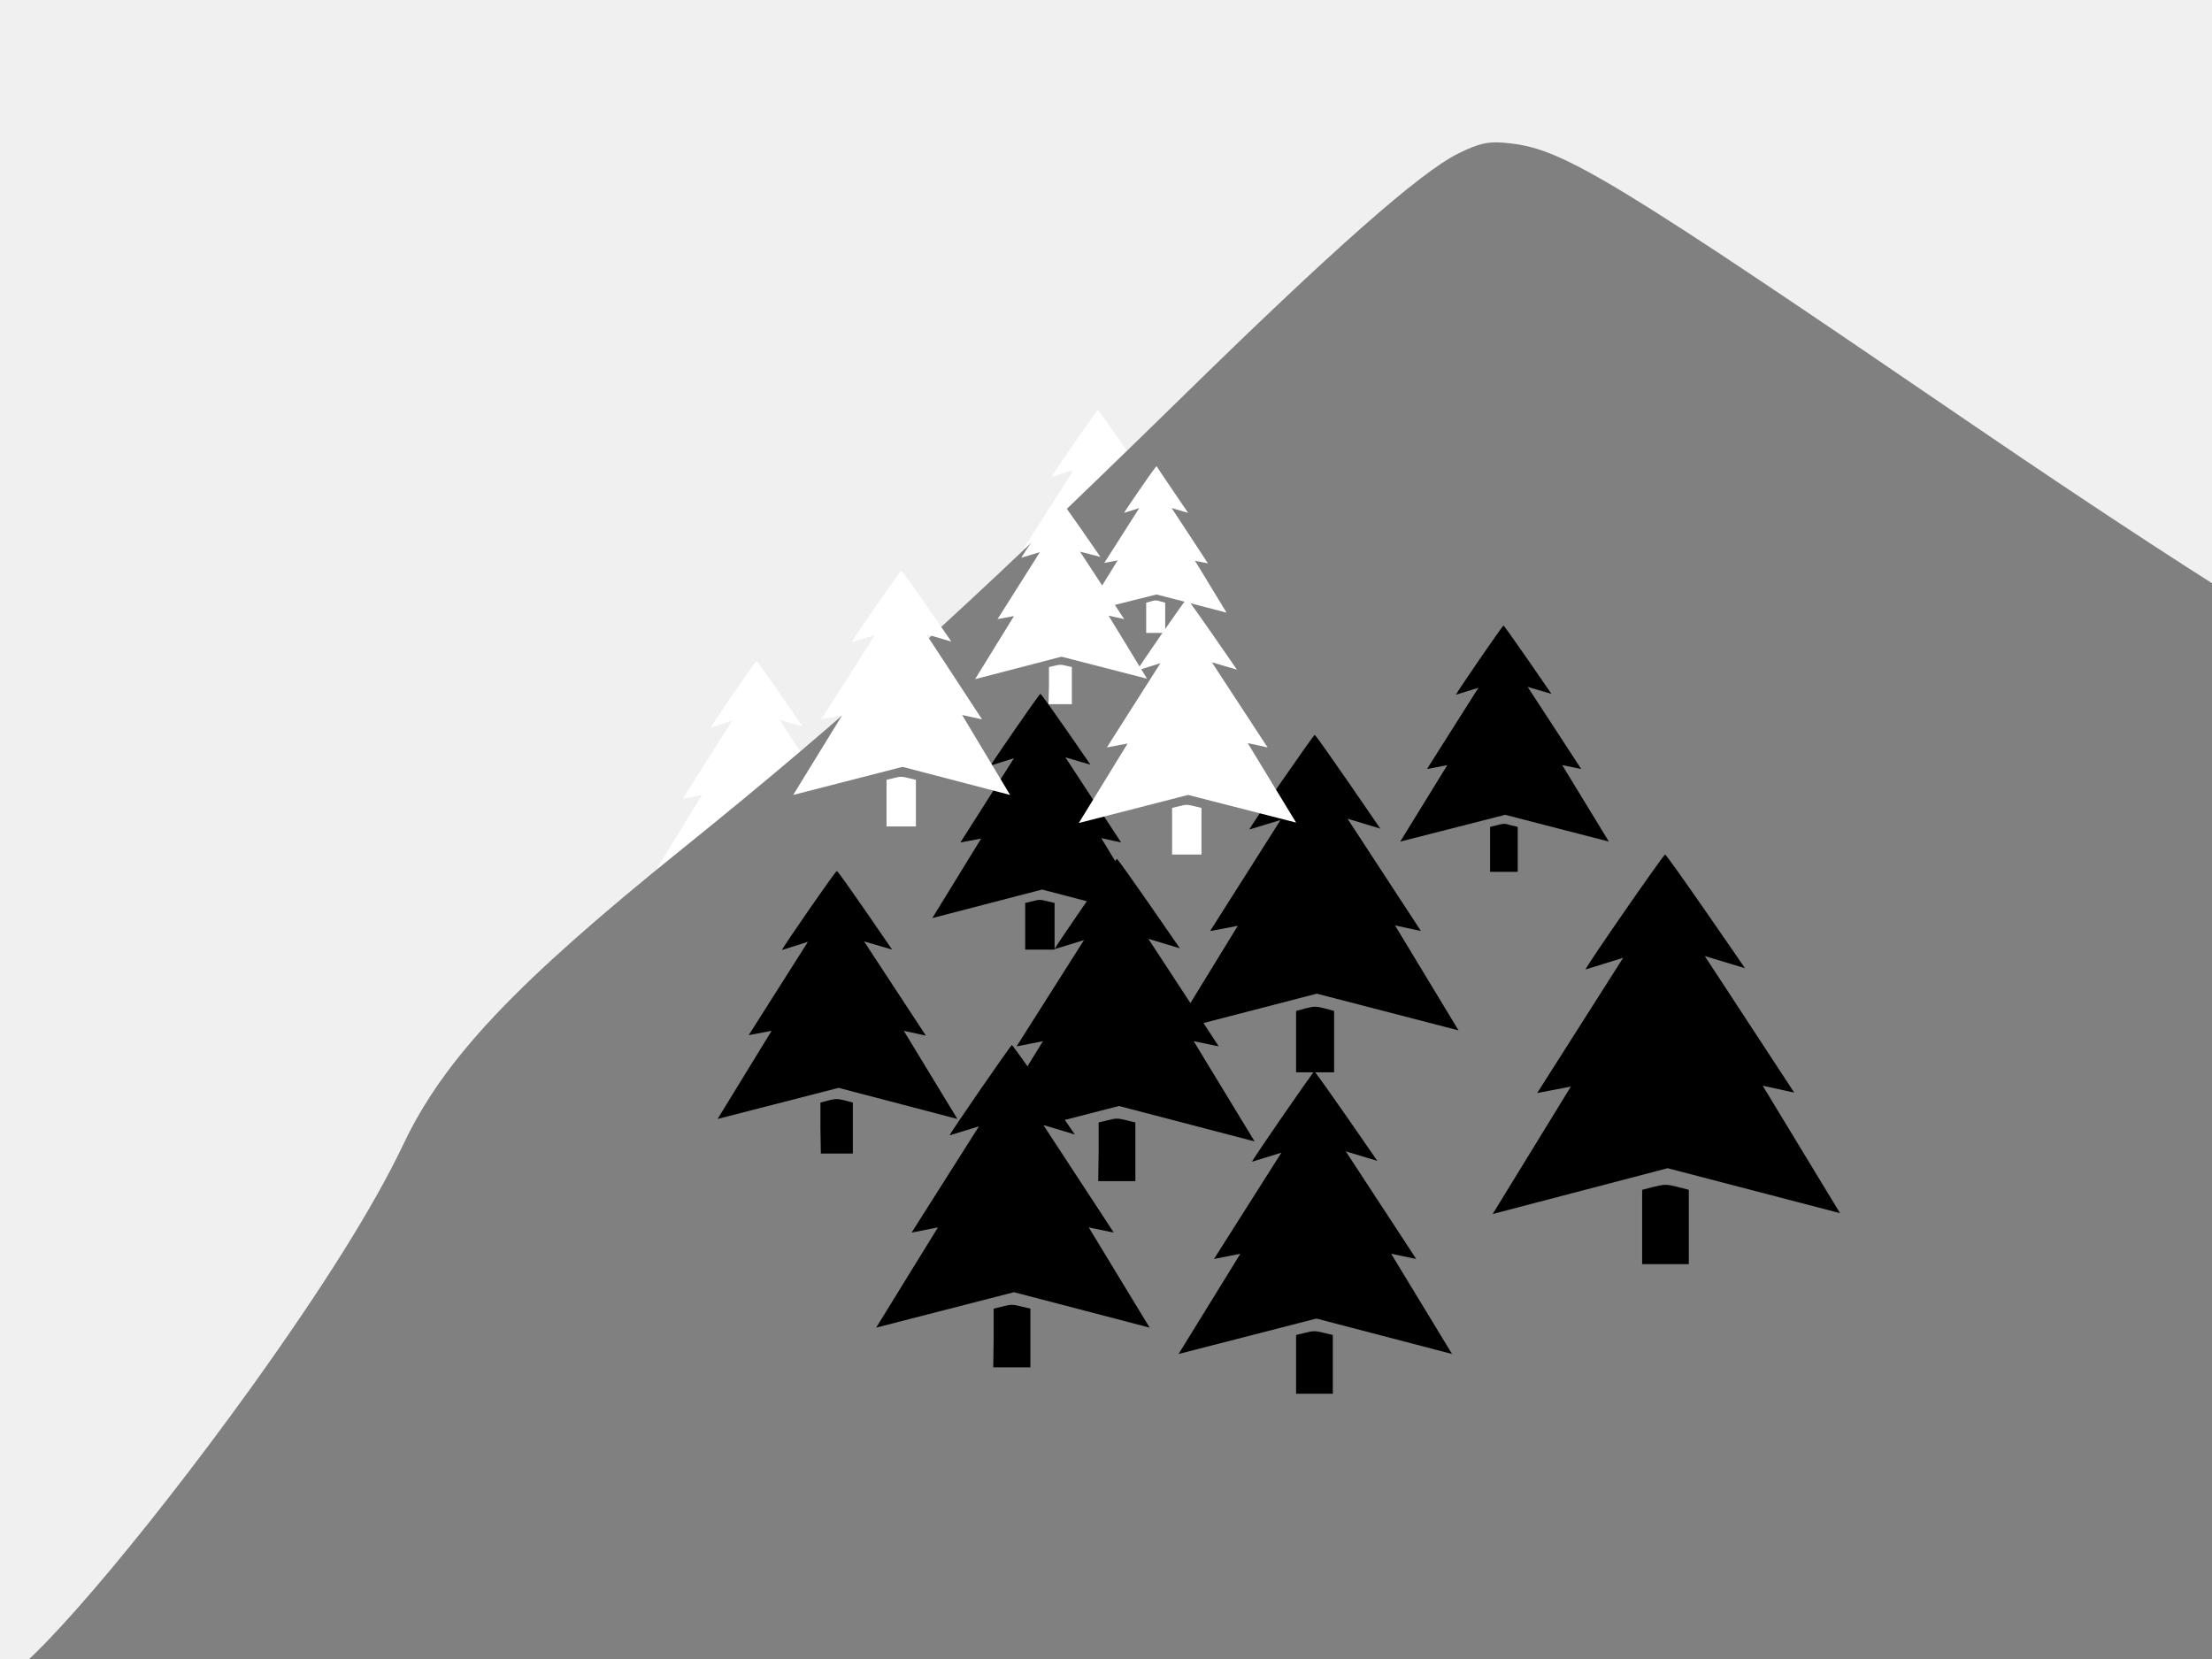
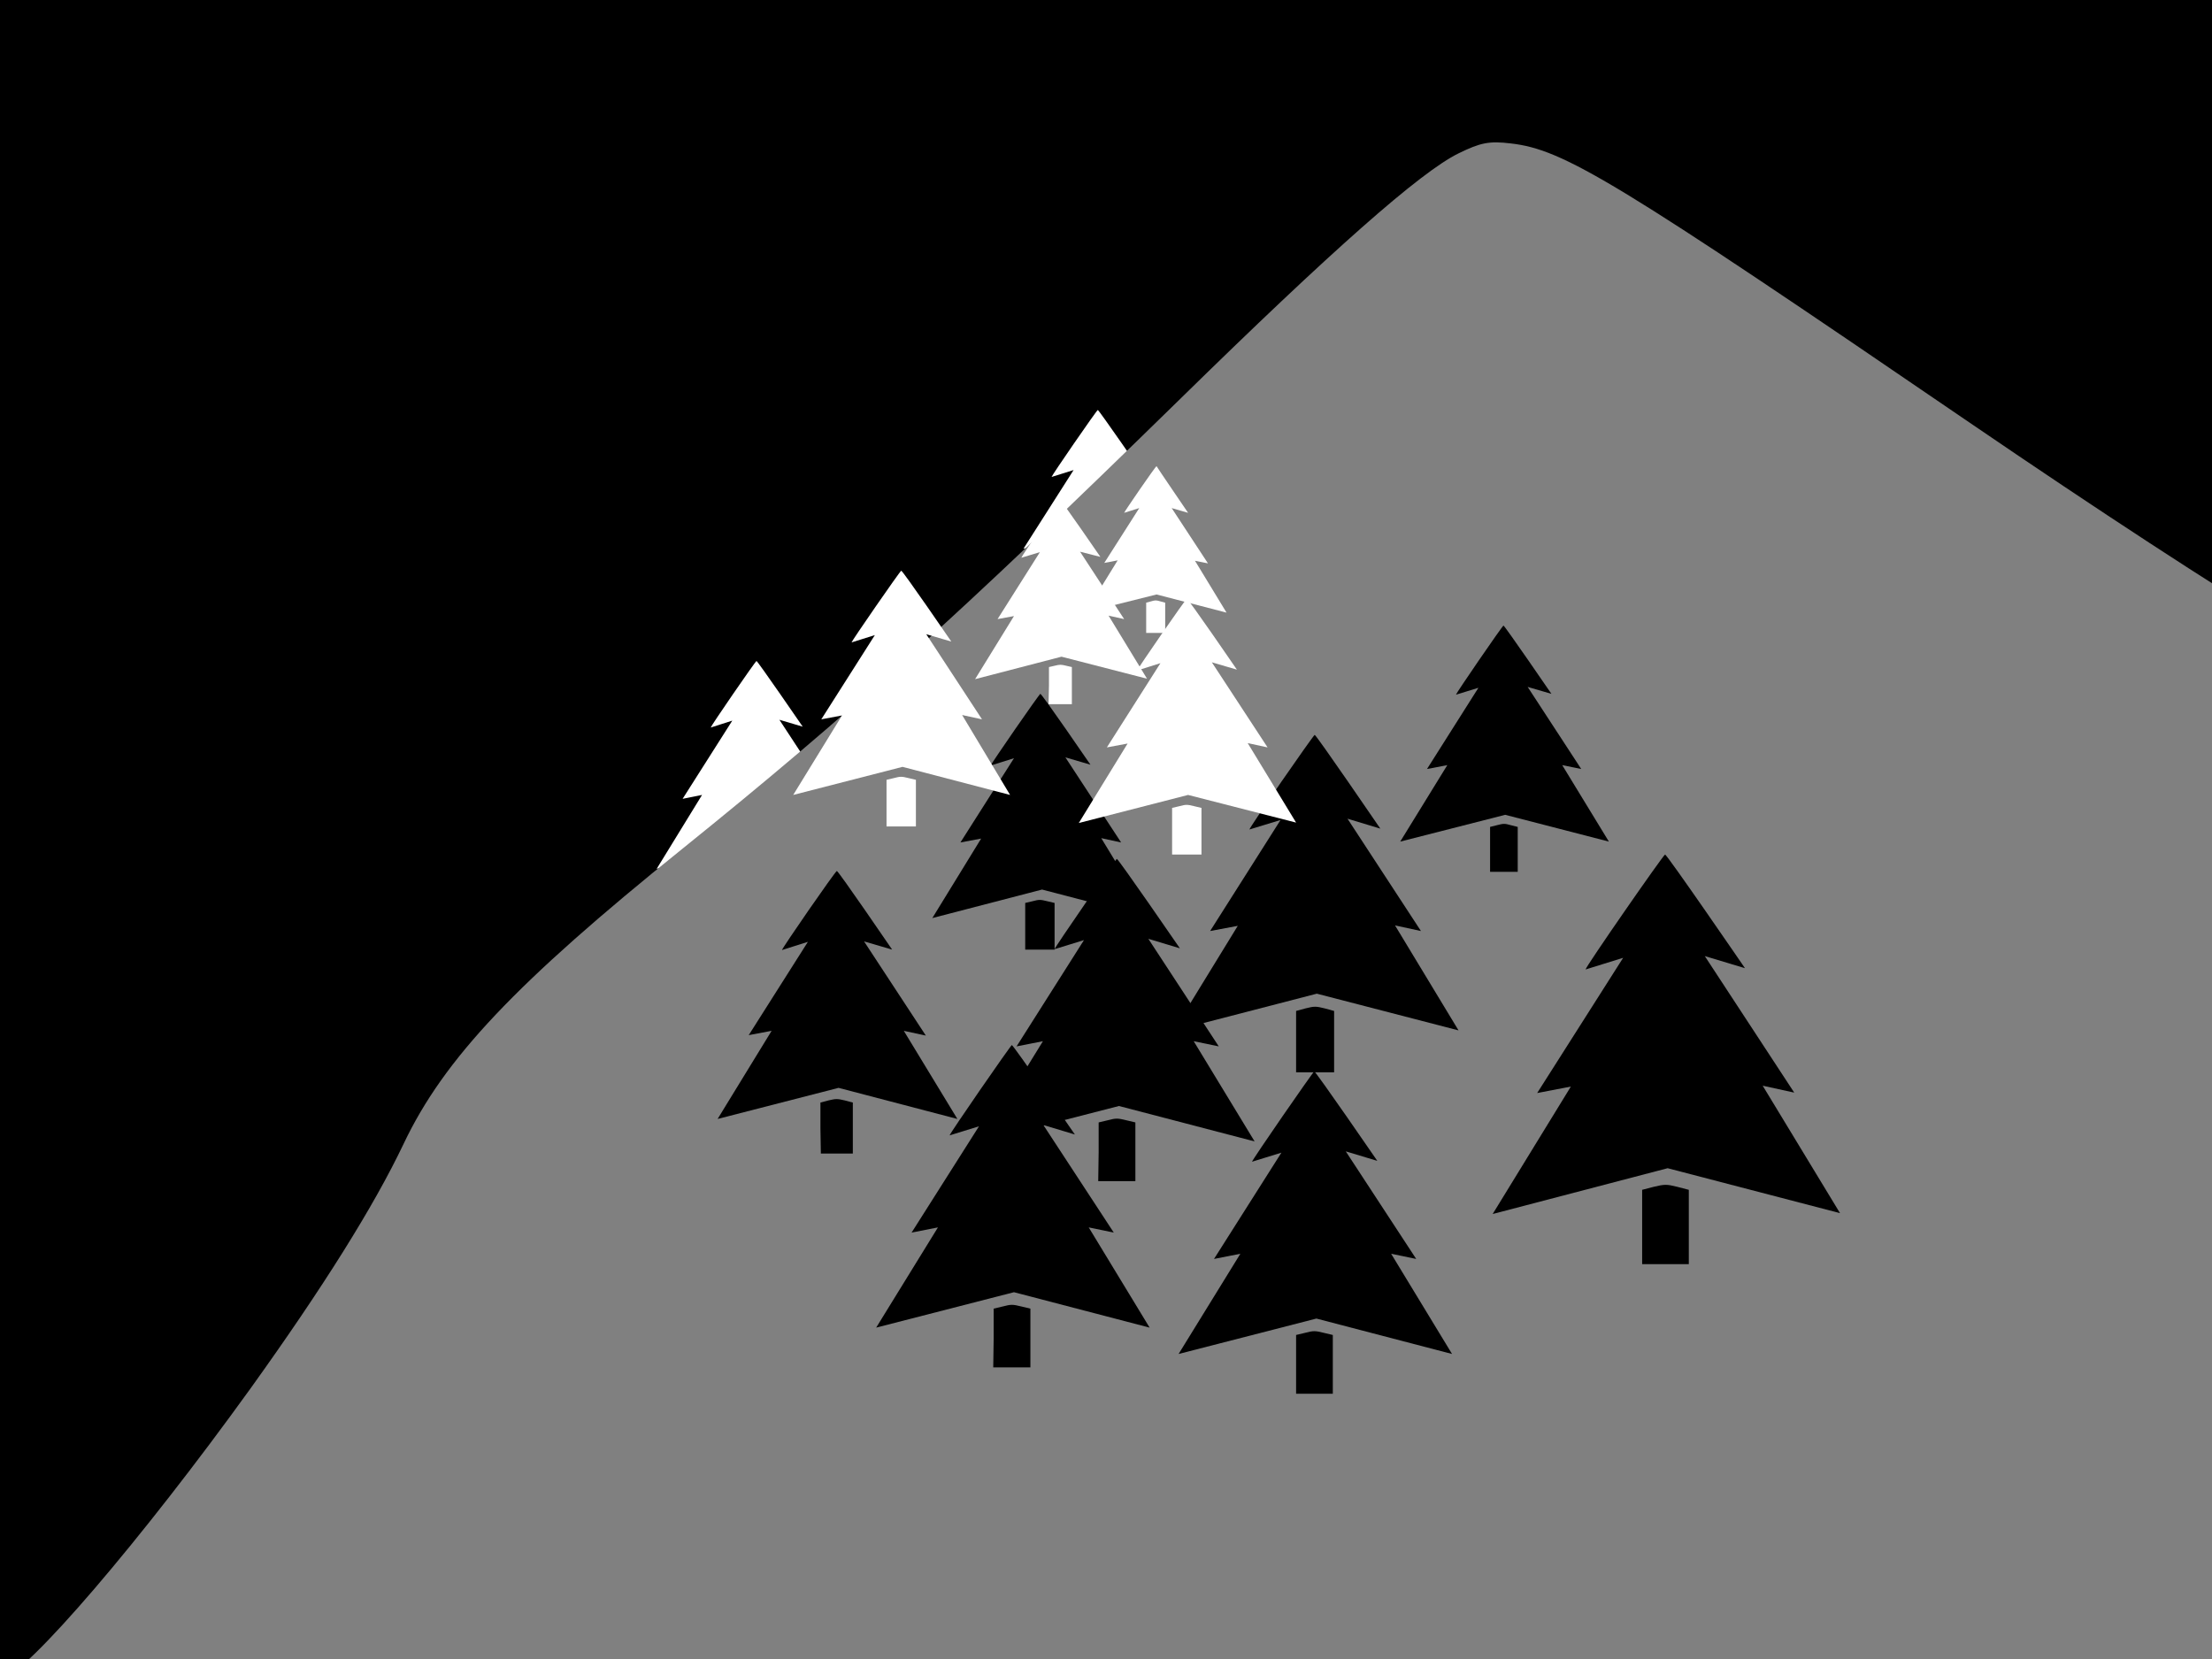
<svg xmlns="http://www.w3.org/2000/svg" viewBox="0 0 512 384">
-   <rect width="512" height="384" fill="none" />
+   <rect width="512" height="384" id="P004WIImgRct4" fill="#000" />
  <path d="m172 202.9v-5l1.6-0.4c1.4-0.4 1.7-0.4 3.1 0l1.6 0.4v5 5h-3.1-3.1z" style="fill:#ff0;stroke-width:0.3" />
  <path d="m152 201.1 10.5-17.1-4.5 0.9 11.5-18.1-5 1.6c0-0.3 10.3-15.3 10.6-15.4 0.2-0.1 10.7 15.2 10.7 15.2l-5.4-1.6 12 18.3-4.2-0.9 10.4 17.1-23.1-6z" style="fill:#fff" />
  <path d="m250.9 145.1v-5l1.6-0.4c1.4-0.4 1.7-0.4 3.1 0l1.6 0.4v5 5h-3.1-3.1z" style="fill:#fff" />
  <path d="m230.8 143.3 10.6-17.2-4.5 0.9 11.6-18.2-5.1 1.6c0-0.3 10.4-15.4 10.7-15.5 0.2-0.1 10.8 15.3 10.8 15.3l-5.4-1.6 12 18.4-4.3-0.9 10.4 17.2-23.2-6z" style="fill:#fff" />
  <path d="m-53.1 421.4c0-33.5 0.2-60.9 0.5-60.9 0.3 0 6.9 4.2 14.7 9.4 17.5 11.6 34.2 19.9 38 19 6.2-1.6 32.5-32.3 57.8-67.4 16.8-23.4 28.6-42.2 35.5-56.7 9.4-19.8 26-37.3 64.5-68.3 38.7-31.2 64.4-54.4 115-103.9 35.4-34.7 55.9-52.8 64.7-57.1 5.1-2.5 7.1-2.9 12.1-2.3 12.3 1.4 24.2 8.6 106.6 64.9 59.5 40.6 101.8 66.4 117.6 71.5 9.7 3.2 22.8 16.9 42.1 44.2l10.5 14.9 0 114.6c0 63-0.3 120.1-0.7 126.8l-0.7 12.3-339 0-339 0 0-60.9z" style="fill:#808080" />
  <path d="m380.1 284v-8.6l2.7-0.7c2.5-0.6 3-0.6 5.4 0l2.7 0.7v8.6 8.6h-5.4-5.4z" />
  <path d="m345.5 281 18.1-29.5-7.8 1.5 19.9-31.3-8.7 2.7c0-0.6 17.9-26.4 18.4-26.6 0.4-0.1 18.5 26.3 18.5 26.3l-9.3-2.8 20.7 31.6-7.3-1.6 17.9 29.5-39.9-10.4z" stroke-width="0.7" />
  <path d="M300 241.1V234l2.2-0.6c2-0.5 2.4-0.5 4.4 0l2.2 0.6v7.1 7.1H304.4 300Z" />
  <path d="m271.6 238.6 14.9-24.3-6.4 1.2 16.3-25.7-7.2 2.2c0-0.5 14.7-21.7 15.1-21.9 0.3-0.1 15.2 21.7 15.2 21.7l-7.6-2.3 17 26-6-1.3 14.7 24.3-32.8-8.5z" />
  <path d="m237.3 214.4v-5.4l1.7-0.4c1.5-0.4 1.8-0.4 3.4 0L244.1 209v5.4 5.4h-3.4-3.4z" />
  <path d="m215.8 212.5 11.3-18.4-4.8 0.9 12.4-19.5-5.4 1.7c0-0.3 11.2-16.5 11.5-16.6 0.3-0.1 11.6 16.4 11.6 16.4l-5.8-1.7 12.9 19.7-4.6-1 11.2 18.4-24.9-6.5z" />
  <path d="m205.2 185.9v-5.4l1.7-0.4c1.5-0.4 1.8-0.4 3.4 0l1.7 0.4v5.4 5.4h-3.4-3.4z" style="fill:#fff" />
  <path d="m183.6 184 11.3-18.4-4.8 0.9 12.4-19.5-5.4 1.7c0-0.3 11.2-16.5 11.5-16.6 0.3-0.1 11.6 16.4 11.6 16.4l-5.8-1.7 12.9 19.7-4.6-1L233.8 184 208.9 177.5Z" style="fill:#fff" />
  <path d="m242.8 158.7v-4.3l1.3-0.3c1.2-0.3 1.5-0.3 2.7 0l1.3 0.3v4.3 4.3h-2.7-2.7z" style="fill:#fff" />
  <path d="m225.7 157.2 9-14.6-3.8 0.7 9.8-15.5-4.3 1.3c0-0.3 8.8-13.1 9.1-13.2 0.2-0.1 9.2 13 9.2 13L250 127.7l10.2 15.6-3.6-0.8 8.9 14.6-19.8-5.1z" style="fill:#fff" />
  <path d="m271.3 192.4v-5.4l1.7-0.4c1.5-0.4 1.8-0.4 3.4 0l1.7 0.4v5.4 5.4h-3.4-3.4z" style="fill:#fff" />
  <path d="m249.7 190.5 11.3-18.4-4.8 0.9 12.4-19.5-5.4 1.7c0-0.3 11.2-16.5 11.5-16.6 0.3-0.1 11.6 16.4 11.6 16.4l-5.8-1.7 12.9 19.7-4.6-1 11.2 18.4L275 184Z" style="fill:#fff" />
  <path d="m265.3 143v-3.5l1.1-0.3c1-0.3 1.2-0.3 2.2 0l1.1 0.3v3.5 3.5h-2.2-2.2z" style="fill:#fff" />
  <path d="m251.3 141.7 7.4-12-3.1 0.6 8.1-12.7-3.5 1.1c0-0.2 7.2-10.7 7.5-10.8C267.7 108 275 118.7 275 118.7l-3.8-1.1 8.4 12.8-3-0.6 7.3 12-16.2-4.2z" style="fill:#fff" />
  <path d="m254.3 266.6v-6.8l2.1-0.5c1.9-0.5 2.3-0.5 4.3 0l2.1 0.5v6.8 6.8h-4.3-4.3z" />
  <path d="m227.1 264.2 14.3-23.2-6.1 1.2 15.6-24.6-6.8 2.1c0-0.4 14.1-20.8 14.4-20.9 0.3-0.1 14.6 20.7 14.6 20.7l-7.3-2.2 16.3 24.9-5.8-1.2 14.1 23.2-31.4-8.2z" />
  <path d="M300 315.8V309l2.1-0.5c1.9-0.5 2.3-0.5 4.3 0l2.1 0.5v6.8 6.8H304.3 300Z" />
  <path d="m272.8 313.4 14.3-23.2-6.1 1.2 15.6-24.6-6.8 2.1c0-0.4 14.1-20.8 14.4-20.9 0.3-0.1 14.6 20.7 14.6 20.7l-7.3-2.2 16.3 24.9-5.8-1.2 14.1 23.2-31.4-8.2z" />
  <path d="m230 309.7v-6.8l2.1-0.5c1.9-0.5 2.3-0.5 4.3 0l2.1 0.5v6.8 6.8h-4.3-4.3z" />
  <path d="m202.8 307.3 14.3-23.2-6.1 1.2 15.6-24.6-6.8 2.1c0-0.4 14.1-20.8 14.4-20.9 0.3-0.1 14.6 20.7 14.6 20.7l-7.3-2.2 16.3 24.9-5.8-1.2 14.1 23.2-31.4-8.2z" />
  <path d="m344.9 196.6v-5.2l1.6-0.4c1.5-0.4 1.8-0.4 3.2 0l1.6 0.4v5.2 5.2h-3.2-3.2z" />
  <path d="m324.1 194.8 10.9-17.7-4.7 0.9 11.9-18.8-5.2 1.6c0-0.3 10.7-15.9 11-16 0.2-0.1 11.1 15.8 11.1 15.8L353.6 159l12.4 19-4.4-0.9 10.8 17.7-24-6.2z" />
  <path d="m189.9 261.1v-5.9l1.9-0.5c1.7-0.4 2-0.4 3.7 0l1.9 0.5v5.9 5.9h-3.7-3.7z" />
  <path d="m166.1 259 12.5-20.4-5.3 1 13.7-21.6-6 1.9c0-0.4 12.3-18.2 12.7-18.3 0.3-0.1 12.8 18.2 12.8 18.2L200 217.9l14.3 21.8-5.1-1.1 12.4 20.4-27.5-7.2z" />
  <rect width="307.3" height="99.2" x="318.6" y="383.8" style="fill:#808080" />
</svg>
